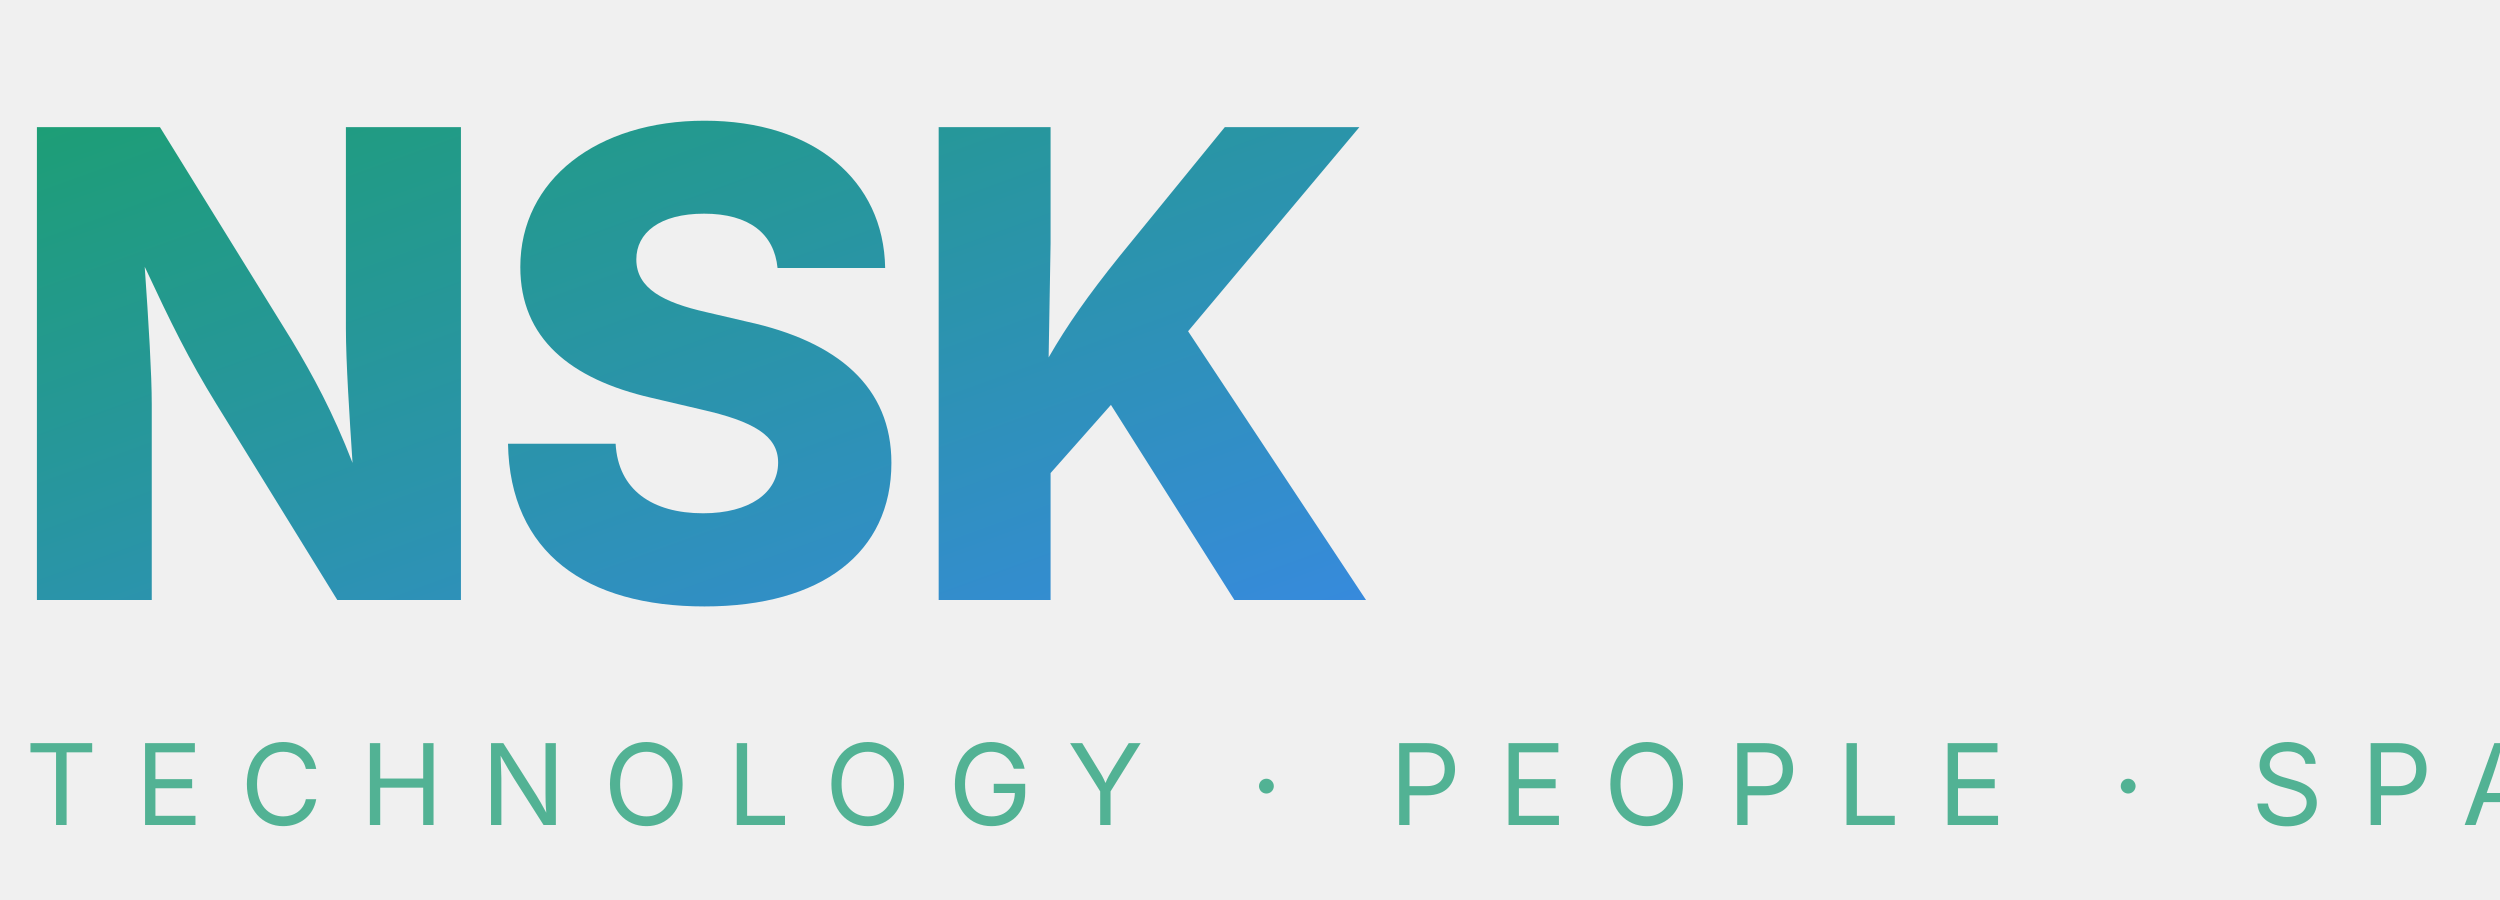
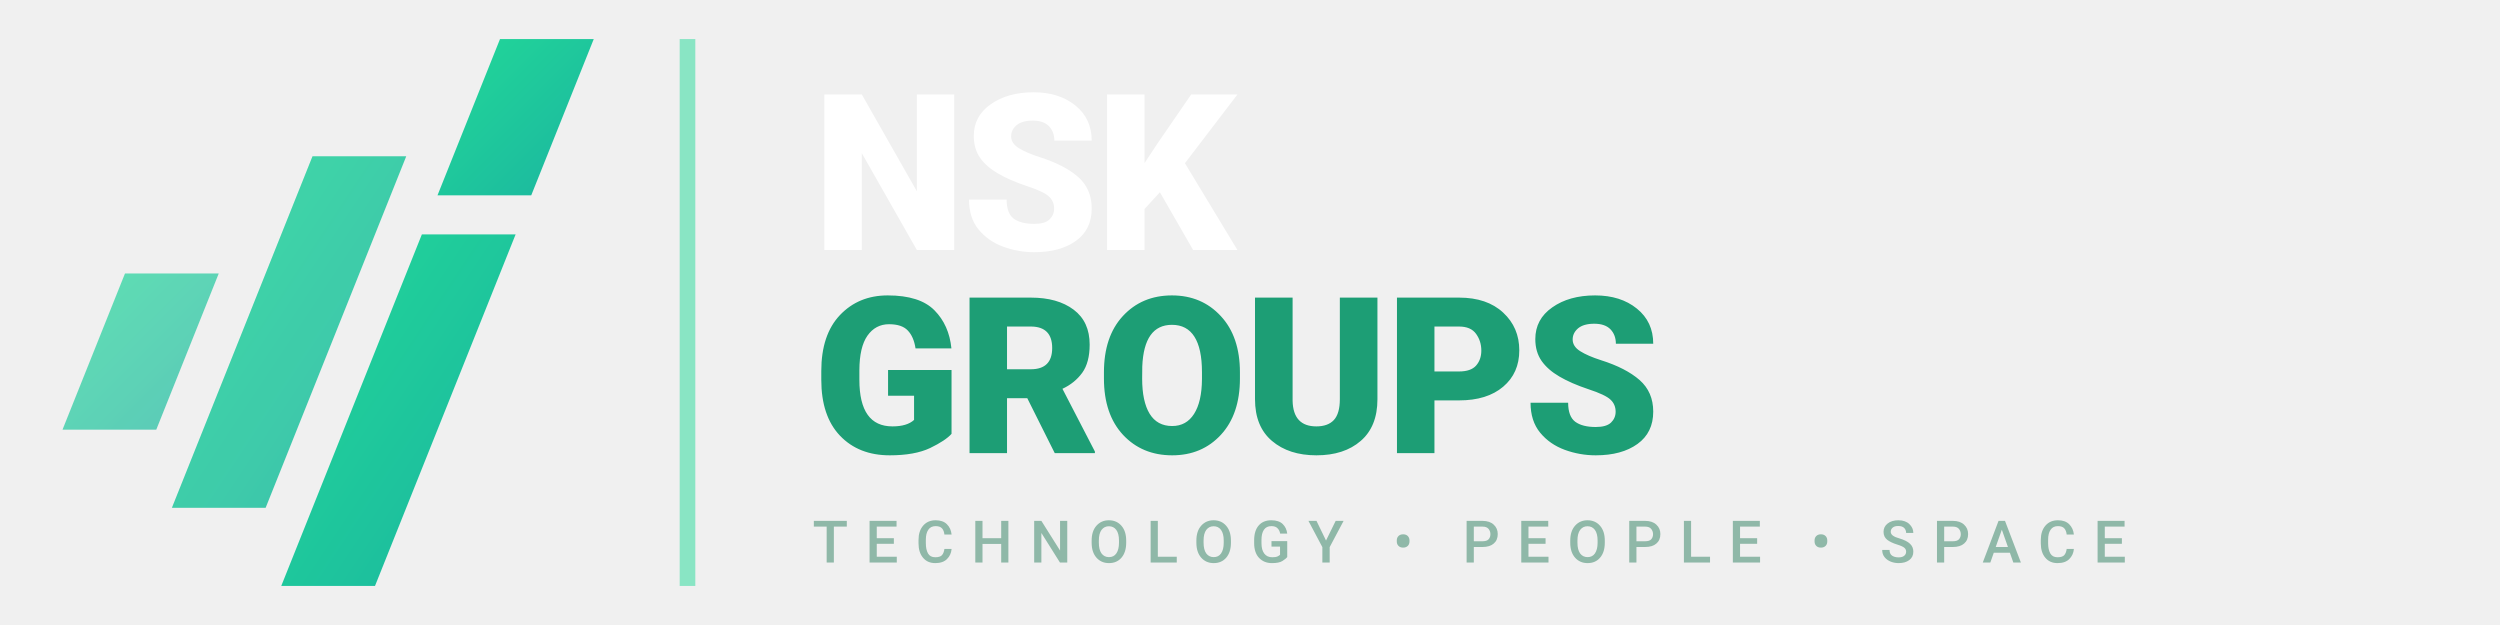
- <svg xmlns="http://www.w3.org/2000/svg" viewBox="0 0 200 72" width="200" height="72">
+ <svg xmlns="http://www.w3.org/2000/svg" viewBox="0 0 320 80" width="320" height="80">
  <defs>
-     <linearGradient id="nsk-grad" x1="0%" y1="0%" x2="100%" y2="100%">
-       <stop offset="0%" style="stop-color:#1D9E75;stop-opacity:1" />
-       <stop offset="100%" style="stop-color:#378ADD;stop-opacity:1" />
+     <linearGradient id="bar-grad" x1="0%" y1="0%" x2="100%" y2="100%">
+       <stop offset="0%" style="stop-color:#22d998;stop-opacity:1" />
+       <stop offset="100%" style="stop-color:#1bb5a0;stop-opacity:1" />
    </linearGradient>
  </defs>
-   <text x="0" y="48" font-family="'Space Grotesk','Inter',Arial Black,sans-serif" font-weight="800" font-size="52" letter-spacing="-1" fill="url(#nsk-grad)">NSK</text>
-   <text x="2" y="66" font-family="'Space Grotesk','Inter',Arial,sans-serif" font-weight="400" font-size="9" letter-spacing="3" fill="#1D9E75" opacity="0.75">TECHNOLOGY · PEOPLE · SPACE</text>
+   <polygon points="8,55 16,35 28,35 20,55" fill="url(#bar-grad)" opacity="0.7" />
+   <polygon points="22,65 40,20 52,20 34,65" fill="url(#bar-grad)" opacity="0.85" />
+   <polygon points="56,25 64,5 76,5 68,25" fill="url(#bar-grad)" opacity="1" />
+   <polygon points="36,75 54,30 66,30 48,75" fill="url(#bar-grad)" opacity="1" />
+   <line x1="88" y1="5" x2="88" y2="75" stroke="#22d998" stroke-width="2" opacity="0.5" />
+   <text x="104" y="32" font-family="'Space Grotesk', -apple-system, BlinkMacSystemFont, 'Segoe UI', Roboto, sans-serif" font-weight="800" font-size="28" letter-spacing="-0.5" fill="#ffffff">NSK</text>
+   <text x="104" y="58" font-family="'Space Grotesk', -apple-system, BlinkMacSystemFont, 'Segoe UI', Roboto, sans-serif" font-weight="800" font-size="28" letter-spacing="-0.5" fill="#1D9E75">GROUPS</text>
+   <text x="104" y="72" font-family="'Space Grotesk', -apple-system, BlinkMacSystemFont, 'Segoe UI', Roboto, sans-serif" font-weight="500" font-size="7.5" letter-spacing="2.2" fill="#8fb8a8">TECHNOLOGY • PEOPLE • SPACE</text>
</svg>
